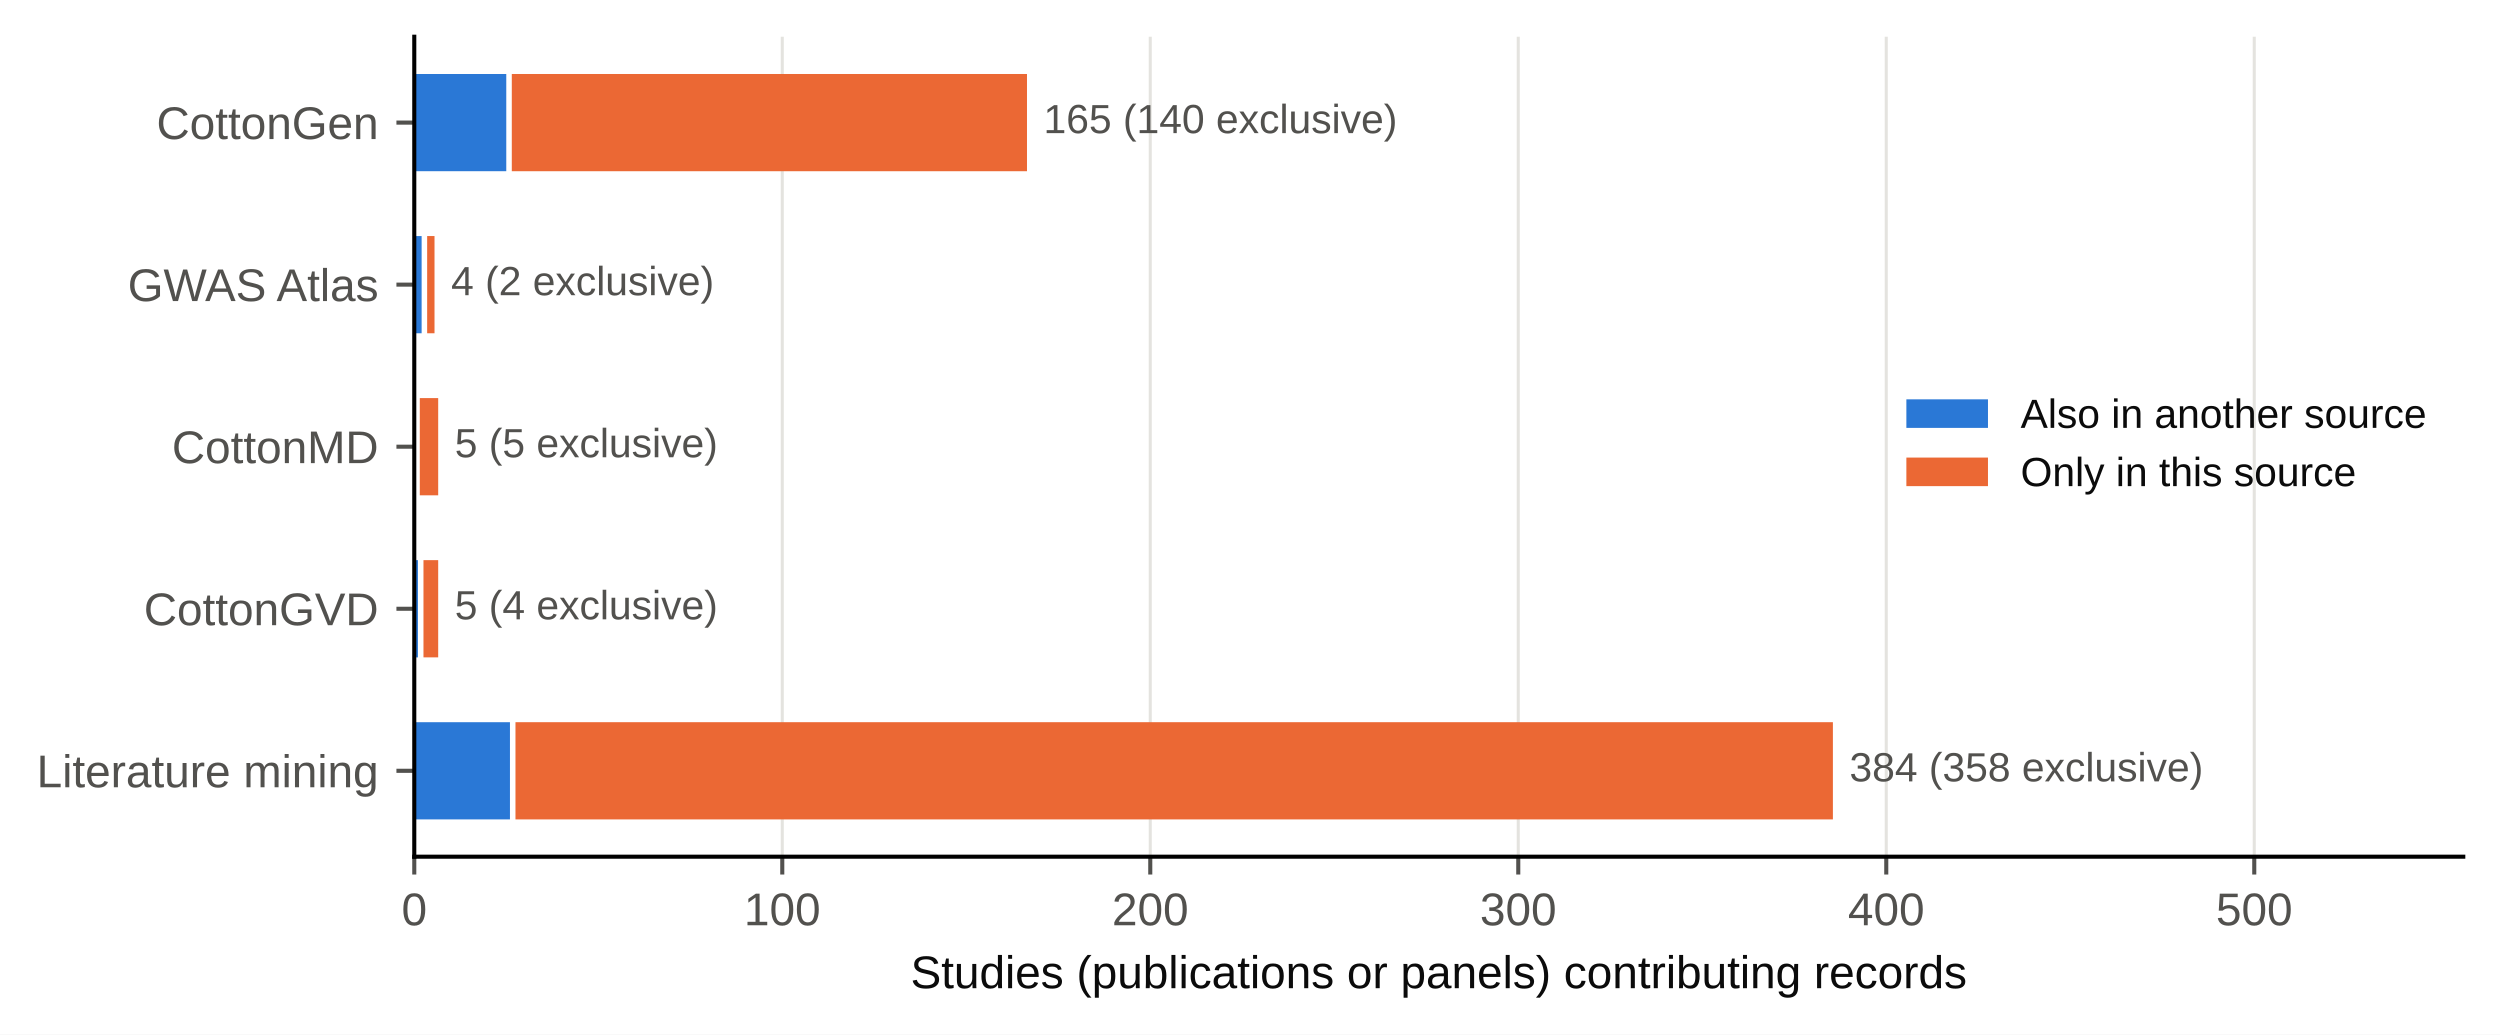
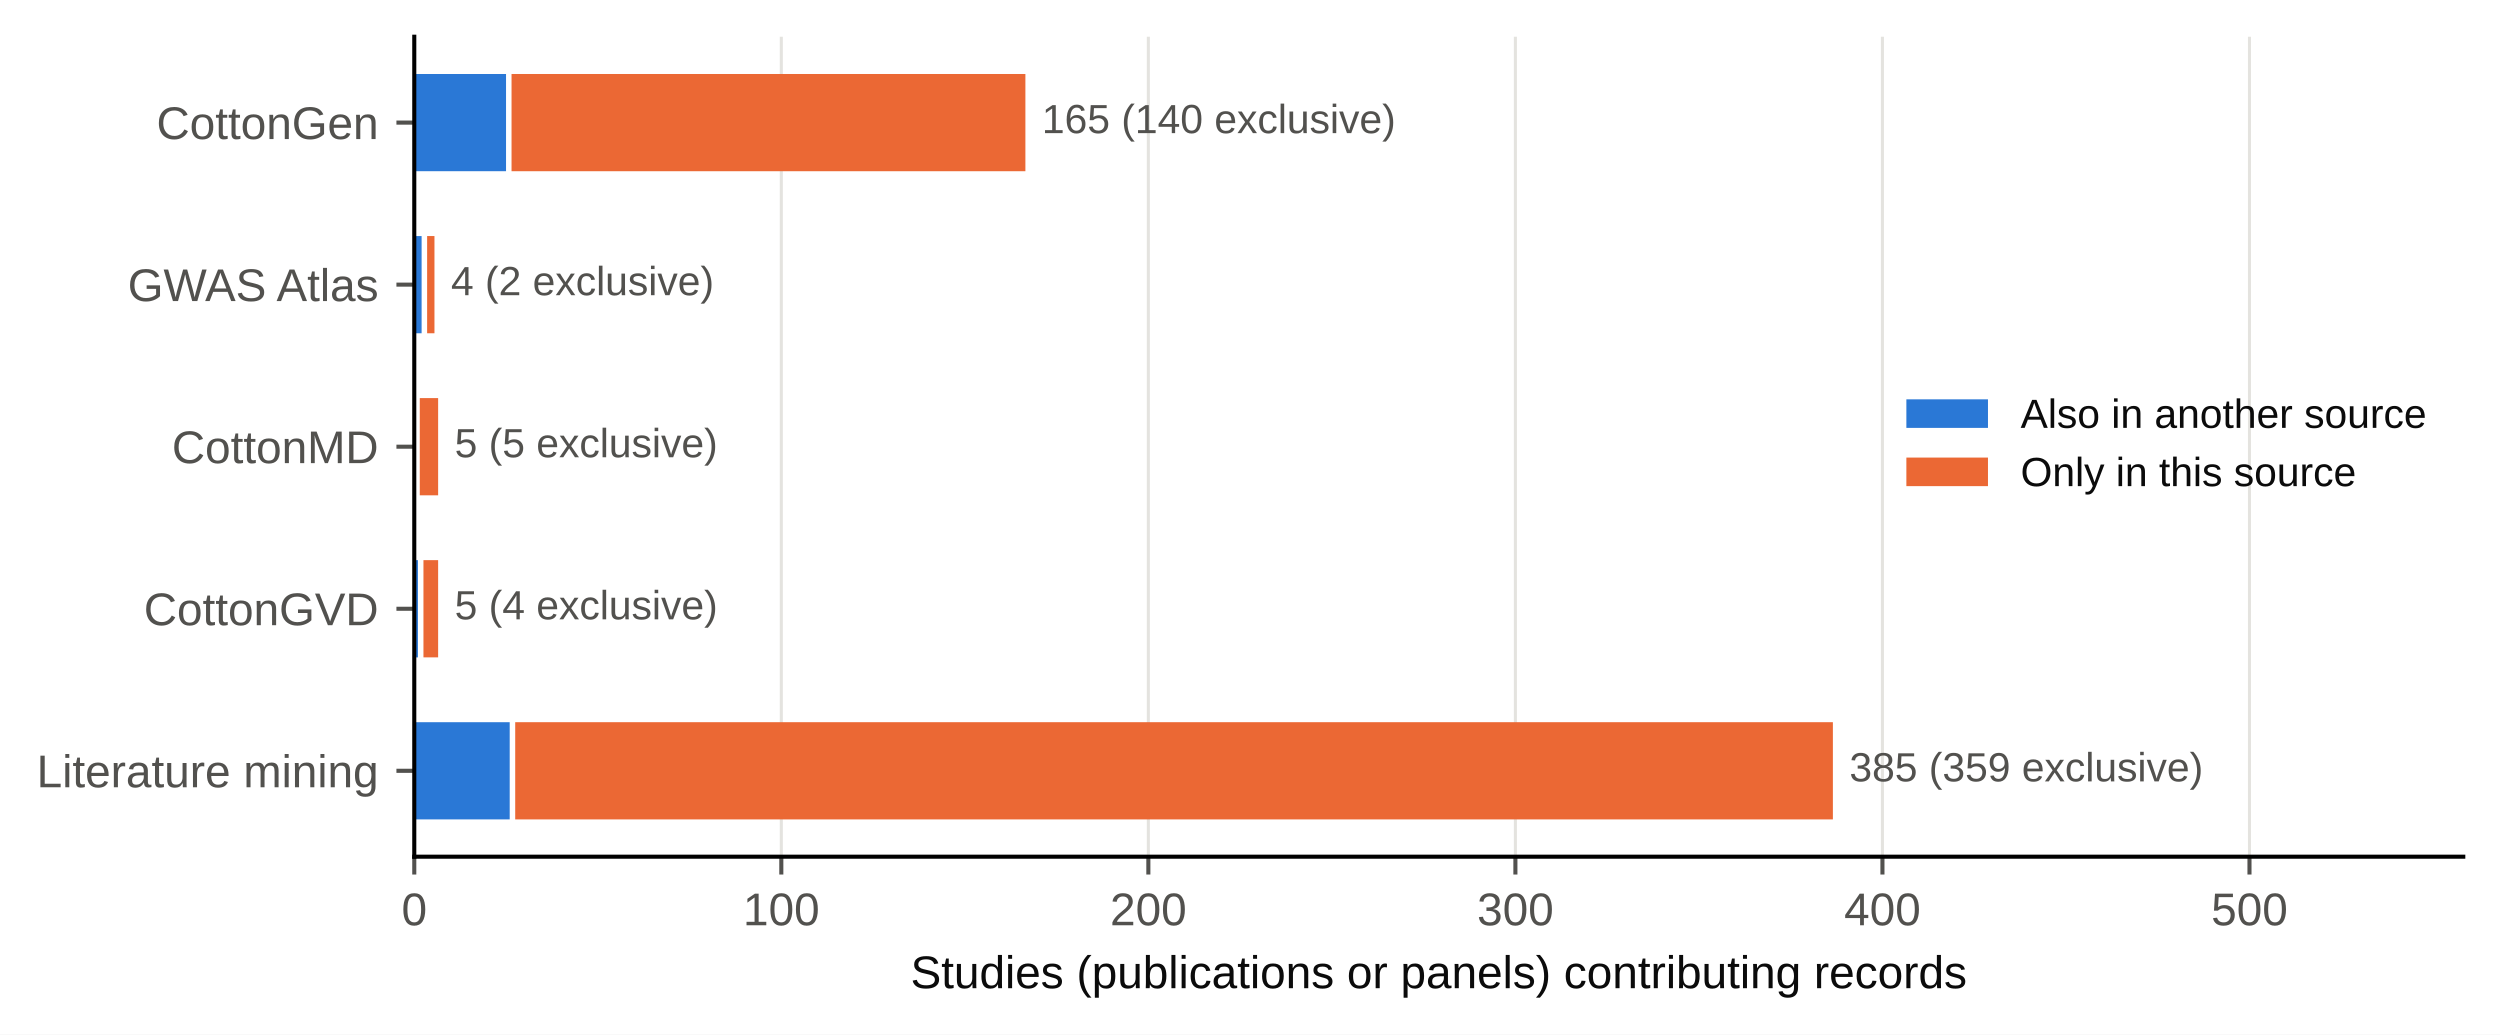
<svg xmlns="http://www.w3.org/2000/svg" xmlns:xlink="http://www.w3.org/1999/xlink" width="490.189pt" height="202.853pt" viewBox="0 0 490.189 202.853" version="1.1">
  <defs>
    <style type="text/css">*{stroke-linejoin: round; stroke-linecap: butt}</style>
  </defs>
  <g id="figure_1">
    <g id="patch_1">
      <path d="M 0 202.853  L 490.189 202.853  L 490.189 0  L 0 0  z " style="fill: #ffffff" />
    </g>
    <g id="axes_1">
      <g id="patch_2">
        <path d="M 81.229 167.976  L 482.989 167.976  L 482.989 7.2  L 81.229 7.2  z " style="fill: #ffffff" />
      </g>
      <g id="matplotlib.axis_1">
        <g id="xtick_1">
          <g id="line2d_1">
-             <path d="M 81.229 167.976  L 81.229 7.2  " clip-path="url(#pe5fe270228)" style="fill: none; stroke: #e4e3df; stroke-width: 0.6; stroke-linecap: square" />
+             <path d="M 81.229 167.976  L 81.229 7.2  " clip-path="url(#p6b795dad96)" style="fill: none; stroke: #e4e3df; stroke-width: 0.6; stroke-linecap: square" />
          </g>
          <g id="line2d_2">
            <defs>
-               <path id="m04fc3ba065" d="M 0 0  L 0 3.5  " style="stroke: #52514e; stroke-width: 0.8" />
+               <path id="m67faf80c84" d="M 0 0  L 0 3.5  " style="stroke: #52514e; stroke-width: 0.8" />
            </defs>
            <g>
-               <use xlink:href="#m04fc3ba065" x="81.229" y="167.976" style="fill: #52514e; stroke: #52514e; stroke-width: 0.8" />
+               <use xlink:href="#m67faf80c84" x="81.229" y="167.976" style="fill: #52514e; stroke: #52514e; stroke-width: 0.8" />
            </g>
          </g>
          <g id="text_1">
            <text style="font-size: 9px; font-family: 'Arial', 'Helvetica', 'DejaVu Sans'; text-anchor: middle; fill: #52514e" x="81.229" y="181.418" transform="rotate(-0 81.22891 181.418)">0</text>
          </g>
        </g>
        <g id="xtick_2">
          <g id="line2d_3">
-             <path d="M 153.384 167.976  L 153.384 7.2  " clip-path="url(#pe5fe270228)" style="fill: none; stroke: #e4e3df; stroke-width: 0.6; stroke-linecap: square" />
+             <path d="M 153.197 167.976  L 153.197 7.2  " clip-path="url(#p6b795dad96)" style="fill: none; stroke: #e4e3df; stroke-width: 0.6; stroke-linecap: square" />
          </g>
          <g id="line2d_4">
            <g>
-               <use xlink:href="#m04fc3ba065" x="153.384" y="167.976" style="fill: #52514e; stroke: #52514e; stroke-width: 0.8" />
+               <use xlink:href="#m67faf80c84" x="153.197" y="167.976" style="fill: #52514e; stroke: #52514e; stroke-width: 0.8" />
            </g>
          </g>
          <g id="text_2">
-             <text style="font-size: 9px; font-family: 'Arial', 'Helvetica', 'DejaVu Sans'; text-anchor: middle; fill: #52514e" x="153.384" y="181.418" transform="rotate(-0 153.3841 181.418)">100</text>
+             <text style="font-size: 9px; font-family: 'Arial', 'Helvetica', 'DejaVu Sans'; text-anchor: middle; fill: #52514e" x="153.197" y="181.418" transform="rotate(-0 153.1967 181.418)">100</text>
          </g>
        </g>
        <g id="xtick_3">
          <g id="line2d_5">
-             <path d="M 225.539 167.976  L 225.539 7.2  " clip-path="url(#pe5fe270228)" style="fill: none; stroke: #e4e3df; stroke-width: 0.6; stroke-linecap: square" />
+             <path d="M 225.164 167.976  L 225.164 7.2  " clip-path="url(#p6b795dad96)" style="fill: none; stroke: #e4e3df; stroke-width: 0.6; stroke-linecap: square" />
          </g>
          <g id="line2d_6">
            <g>
-               <use xlink:href="#m04fc3ba065" x="225.539" y="167.976" style="fill: #52514e; stroke: #52514e; stroke-width: 0.8" />
+               <use xlink:href="#m67faf80c84" x="225.164" y="167.976" style="fill: #52514e; stroke: #52514e; stroke-width: 0.8" />
            </g>
          </g>
          <g id="text_3">
-             <text style="font-size: 9px; font-family: 'Arial', 'Helvetica', 'DejaVu Sans'; text-anchor: middle; fill: #52514e" x="225.539" y="181.418" transform="rotate(-0 225.5393 181.418)">200</text>
+             <text style="font-size: 9px; font-family: 'Arial', 'Helvetica', 'DejaVu Sans'; text-anchor: middle; fill: #52514e" x="225.164" y="181.418" transform="rotate(-0 225.1644 181.418)">200</text>
          </g>
        </g>
        <g id="xtick_4">
          <g id="line2d_7">
-             <path d="M 297.694 167.976  L 297.694 7.2  " clip-path="url(#pe5fe270228)" style="fill: none; stroke: #e4e3df; stroke-width: 0.6; stroke-linecap: square" />
+             <path d="M 297.132 167.976  L 297.132 7.2  " clip-path="url(#p6b795dad96)" style="fill: none; stroke: #e4e3df; stroke-width: 0.6; stroke-linecap: square" />
          </g>
          <g id="line2d_8">
            <g>
-               <use xlink:href="#m04fc3ba065" x="297.694" y="167.976" style="fill: #52514e; stroke: #52514e; stroke-width: 0.8" />
+               <use xlink:href="#m67faf80c84" x="297.132" y="167.976" style="fill: #52514e; stroke: #52514e; stroke-width: 0.8" />
            </g>
          </g>
          <g id="text_4">
-             <text style="font-size: 9px; font-family: 'Arial', 'Helvetica', 'DejaVu Sans'; text-anchor: middle; fill: #52514e" x="297.694" y="181.418" transform="rotate(-0 297.6944 181.418)">300</text>
+             <text style="font-size: 9px; font-family: 'Arial', 'Helvetica', 'DejaVu Sans'; text-anchor: middle; fill: #52514e" x="297.132" y="181.418" transform="rotate(-0 297.1322 181.418)">300</text>
          </g>
        </g>
        <g id="xtick_5">
          <g id="line2d_9">
-             <path d="M 369.85 167.976  L 369.85 7.2  " clip-path="url(#pe5fe270228)" style="fill: none; stroke: #e4e3df; stroke-width: 0.6; stroke-linecap: square" />
+             <path d="M 369.1 167.976  L 369.1 7.2  " clip-path="url(#p6b795dad96)" style="fill: none; stroke: #e4e3df; stroke-width: 0.6; stroke-linecap: square" />
          </g>
          <g id="line2d_10">
            <g>
-               <use xlink:href="#m04fc3ba065" x="369.85" y="167.976" style="fill: #52514e; stroke: #52514e; stroke-width: 0.8" />
+               <use xlink:href="#m67faf80c84" x="369.1" y="167.976" style="fill: #52514e; stroke: #52514e; stroke-width: 0.8" />
            </g>
          </g>
          <g id="text_5">
-             <text style="font-size: 9px; font-family: 'Arial', 'Helvetica', 'DejaVu Sans'; text-anchor: middle; fill: #52514e" x="369.85" y="181.418" transform="rotate(-0 369.8496 181.418)">400</text>
+             <text style="font-size: 9px; font-family: 'Arial', 'Helvetica', 'DejaVu Sans'; text-anchor: middle; fill: #52514e" x="369.1" y="181.418" transform="rotate(-0 369.0999 181.418)">400</text>
          </g>
        </g>
        <g id="xtick_6">
          <g id="line2d_11">
-             <path d="M 442.005 167.976  L 442.005 7.2  " clip-path="url(#pe5fe270228)" style="fill: none; stroke: #e4e3df; stroke-width: 0.6; stroke-linecap: square" />
+             <path d="M 441.068 167.976  L 441.068 7.2  " clip-path="url(#p6b795dad96)" style="fill: none; stroke: #e4e3df; stroke-width: 0.6; stroke-linecap: square" />
          </g>
          <g id="line2d_12">
            <g>
-               <use xlink:href="#m04fc3ba065" x="442.005" y="167.976" style="fill: #52514e; stroke: #52514e; stroke-width: 0.8" />
+               <use xlink:href="#m67faf80c84" x="441.068" y="167.976" style="fill: #52514e; stroke: #52514e; stroke-width: 0.8" />
            </g>
          </g>
          <g id="text_6">
-             <text style="font-size: 9px; font-family: 'Arial', 'Helvetica', 'DejaVu Sans'; text-anchor: middle; fill: #52514e" x="442.005" y="181.418" transform="rotate(-0 442.0048 181.418)">500</text>
+             <text style="font-size: 9px; font-family: 'Arial', 'Helvetica', 'DejaVu Sans'; text-anchor: middle; fill: #52514e" x="441.068" y="181.418" transform="rotate(-0 441.0677 181.418)">500</text>
          </g>
        </g>
        <g id="text_7">
          <text style="font-size: 9px; font-family: 'Arial', 'Helvetica', 'DejaVu Sans'; text-anchor: middle; fill: #0b0b0b" x="282.109" y="193.758" transform="rotate(-0 282.1089 193.7585)">Studies (publications or panels) contributing records</text>
        </g>
      </g>
      <g id="matplotlib.axis_2">
        <g id="ytick_1">
          <g id="line2d_13">
            <defs>
-               <path id="m3a14b8bf10" d="M 0 0  L -3.5 0  " style="stroke: #52514e; stroke-width: 0.8" />
+               <path id="mf3fb4089e6" d="M 0 0  L -3.5 0  " style="stroke: #52514e; stroke-width: 0.8" />
            </defs>
            <g>
-               <use xlink:href="#m3a14b8bf10" x="81.229" y="24.04" style="fill: #52514e; stroke: #52514e; stroke-width: 0.8" />
+               <use xlink:href="#mf3fb4089e6" x="81.229" y="24.04" style="fill: #52514e; stroke: #52514e; stroke-width: 0.8" />
            </g>
          </g>
          <g id="text_8">
            <text style="font-size: 9px; font-family: 'Arial', 'Helvetica', 'DejaVu Sans'; text-anchor: end; fill: #52514e" x="74.229" y="27.261" transform="rotate(-0 74.22891 27.26119)">CottonGen</text>
          </g>
        </g>
        <g id="ytick_2">
          <g id="line2d_14">
            <g>
-               <use xlink:href="#m3a14b8bf10" x="81.229" y="55.814" style="fill: #52514e; stroke: #52514e; stroke-width: 0.8" />
+               <use xlink:href="#mf3fb4089e6" x="81.229" y="55.814" style="fill: #52514e; stroke: #52514e; stroke-width: 0.8" />
            </g>
          </g>
          <g id="text_9">
            <text style="font-size: 9px; font-family: 'Arial', 'Helvetica', 'DejaVu Sans'; text-anchor: end; fill: #52514e" x="74.229" y="59.035" transform="rotate(-0 74.22891 59.0351)">GWAS Atlas</text>
          </g>
        </g>
        <g id="ytick_3">
          <g id="line2d_15">
            <g>
-               <use xlink:href="#m3a14b8bf10" x="81.229" y="87.588" style="fill: #52514e; stroke: #52514e; stroke-width: 0.8" />
+               <use xlink:href="#mf3fb4089e6" x="81.229" y="87.588" style="fill: #52514e; stroke: #52514e; stroke-width: 0.8" />
            </g>
          </g>
          <g id="text_10">
            <text style="font-size: 9px; font-family: 'Arial', 'Helvetica', 'DejaVu Sans'; text-anchor: end; fill: #52514e" x="74.229" y="90.809" transform="rotate(-0 74.22891 90.80902)">CottonMD</text>
          </g>
        </g>
        <g id="ytick_4">
          <g id="line2d_16">
            <g>
-               <use xlink:href="#m3a14b8bf10" x="81.229" y="119.362" style="fill: #52514e; stroke: #52514e; stroke-width: 0.8" />
+               <use xlink:href="#mf3fb4089e6" x="81.229" y="119.362" style="fill: #52514e; stroke: #52514e; stroke-width: 0.8" />
            </g>
          </g>
          <g id="text_11">
            <text style="font-size: 9px; font-family: 'Arial', 'Helvetica', 'DejaVu Sans'; text-anchor: end; fill: #52514e" x="74.229" y="122.583" transform="rotate(-0 74.22891 122.5829)">CottonGVD</text>
          </g>
        </g>
        <g id="ytick_5">
          <g id="line2d_17">
            <g>
-               <use xlink:href="#m3a14b8bf10" x="81.229" y="151.136" style="fill: #52514e; stroke: #52514e; stroke-width: 0.8" />
+               <use xlink:href="#mf3fb4089e6" x="81.229" y="151.136" style="fill: #52514e; stroke: #52514e; stroke-width: 0.8" />
            </g>
          </g>
          <g id="text_12">
            <text style="font-size: 9px; font-family: 'Arial', 'Helvetica', 'DejaVu Sans'; text-anchor: end; fill: #52514e" x="74.229" y="154.357" transform="rotate(-0 74.22891 154.3568)">Literature mining</text>
          </g>
        </g>
      </g>
      <g id="patch_3">
-         <path d="M 81.229 33.572  L 99.268 33.572  L 99.268 14.508  L 81.229 14.508  z " clip-path="url(#pe5fe270228)" style="fill: #2a78d6" />
+         <path d="M 81.229 33.572  L 99.221 33.572  L 99.221 14.508  L 81.229 14.508  z " clip-path="url(#p6b795dad96)" style="fill: #2a78d6" />
      </g>
      <g id="patch_4">
-         <path d="M 81.229 65.346  L 82.672 65.346  L 82.672 46.282  L 81.229 46.282  z " clip-path="url(#pe5fe270228)" style="fill: #2a78d6" />
+         <path d="M 81.229 65.346  L 82.668 65.346  L 82.668 46.282  L 81.229 46.282  z " clip-path="url(#p6b795dad96)" style="fill: #2a78d6" />
      </g>
      <g id="patch_5">
-         <path d="M 81.229 97.12  L 81.229 97.12  L 81.229 78.056  L 81.229 78.056  z " clip-path="url(#pe5fe270228)" style="fill: #2a78d6" />
+         <path d="M 81.229 97.12  L 81.229 97.12  L 81.229 78.056  L 81.229 78.056  z " clip-path="url(#p6b795dad96)" style="fill: #2a78d6" />
      </g>
      <g id="patch_6">
-         <path d="M 81.229 128.894  L 81.95 128.894  L 81.95 109.83  L 81.229 109.83  z " clip-path="url(#pe5fe270228)" style="fill: #2a78d6" />
+         <path d="M 81.229 128.894  L 81.949 128.894  L 81.949 109.83  L 81.229 109.83  z " clip-path="url(#p6b795dad96)" style="fill: #2a78d6" />
      </g>
      <g id="patch_7">
-         <path d="M 81.229 160.668  L 99.989 160.668  L 99.989 141.604  L 81.229 141.604  z " clip-path="url(#pe5fe270228)" style="fill: #2a78d6" />
+         <path d="M 81.229 160.668  L 99.941 160.668  L 99.941 141.604  L 81.229 141.604  z " clip-path="url(#p6b795dad96)" style="fill: #2a78d6" />
      </g>
      <g id="patch_8">
-         <path d="M 100.35 33.572  L 201.367 33.572  L 201.367 14.508  L 100.35 14.508  z " clip-path="url(#pe5fe270228)" style="fill: #eb6834" />
+         <path d="M 100.3 33.572  L 201.055 33.572  L 201.055 14.508  L 100.3 14.508  z " clip-path="url(#p6b795dad96)" style="fill: #eb6834" />
      </g>
      <g id="patch_9">
-         <path d="M 83.754 65.346  L 85.197 65.346  L 85.197 46.282  L 83.754 46.282  z " clip-path="url(#pe5fe270228)" style="fill: #eb6834" />
+         <path d="M 83.748 65.346  L 85.187 65.346  L 85.187 46.282  L 83.748 46.282  z " clip-path="url(#p6b795dad96)" style="fill: #eb6834" />
      </g>
      <g id="patch_10">
-         <path d="M 82.311 97.12  L 85.919 97.12  L 85.919 78.056  L 82.311 78.056  z " clip-path="url(#pe5fe270228)" style="fill: #eb6834" />
+         <path d="M 82.308 97.12  L 85.907 97.12  L 85.907 78.056  L 82.308 78.056  z " clip-path="url(#p6b795dad96)" style="fill: #eb6834" />
      </g>
      <g id="patch_11">
-         <path d="M 83.033 128.894  L 85.919 128.894  L 85.919 109.83  L 83.033 109.83  z " clip-path="url(#pe5fe270228)" style="fill: #eb6834" />
+         <path d="M 83.028 128.894  L 85.907 128.894  L 85.907 109.83  L 83.028 109.83  z " clip-path="url(#p6b795dad96)" style="fill: #eb6834" />
      </g>
      <g id="patch_12">
-         <path d="M 101.072 160.668  L 359.387 160.668  L 359.387 141.604  L 101.072 141.604  z " clip-path="url(#pe5fe270228)" style="fill: #eb6834" />
+         <path d="M 101.02 160.668  L 359.384 160.668  L 359.384 141.604  L 101.02 141.604  z " clip-path="url(#p6b795dad96)" style="fill: #eb6834" />
      </g>
      <g id="patch_13">
        <path d="M 81.229 167.976  L 81.229 7.2  " style="fill: none; stroke: #000000; stroke-width: 0.8; stroke-linejoin: miter; stroke-linecap: square" />
      </g>
      <g id="patch_14">
        <path d="M 81.229 167.976  L 482.989 167.976  " style="fill: none; stroke: #000000; stroke-width: 0.8; stroke-linejoin: miter; stroke-linecap: square" />
      </g>
      <g id="text_13">
-         <text style="font-size: 8px; font-family: 'Arial', 'Helvetica', 'DejaVu Sans'; text-anchor: start; fill: #52514e" x="204.614" y="26.11" transform="rotate(-0 204.6143 26.11017)">165  (140 exclusive)</text>
+         <text style="font-size: 8px; font-family: 'Arial', 'Helvetica', 'DejaVu Sans'; text-anchor: start; fill: #52514e" x="204.294" y="26.11" transform="rotate(-0 204.2938 26.11017)">165  (140 exclusive)</text>
      </g>
      <g id="text_14">
-         <text style="font-size: 8px; font-family: 'Arial', 'Helvetica', 'DejaVu Sans'; text-anchor: start; fill: #52514e" x="88.444" y="57.884" transform="rotate(-0 88.44442 57.88409)">4  (2 exclusive)</text>
+         <text style="font-size: 8px; font-family: 'Arial', 'Helvetica', 'DejaVu Sans'; text-anchor: start; fill: #52514e" x="88.426" y="57.884" transform="rotate(-0 88.42568 57.88409)">4  (2 exclusive)</text>
      </g>
      <g id="text_15">
-         <text style="font-size: 8px; font-family: 'Arial', 'Helvetica', 'DejaVu Sans'; text-anchor: start; fill: #52514e" x="89.166" y="89.658" transform="rotate(-0 89.16598 89.658)">5  (5 exclusive)</text>
+         <text style="font-size: 8px; font-family: 'Arial', 'Helvetica', 'DejaVu Sans'; text-anchor: start; fill: #52514e" x="89.145" y="89.658" transform="rotate(-0 89.14536 89.658)">5  (5 exclusive)</text>
      </g>
      <g id="text_16">
-         <text style="font-size: 8px; font-family: 'Arial', 'Helvetica', 'DejaVu Sans'; text-anchor: start; fill: #52514e" x="89.166" y="121.432" transform="rotate(-0 89.16598 121.4319)">5  (4 exclusive)</text>
+         <text style="font-size: 8px; font-family: 'Arial', 'Helvetica', 'DejaVu Sans'; text-anchor: start; fill: #52514e" x="89.145" y="121.432" transform="rotate(-0 89.14536 121.4319)">5  (4 exclusive)</text>
      </g>
      <g id="text_17">
-         <text style="font-size: 8px; font-family: 'Arial', 'Helvetica', 'DejaVu Sans'; text-anchor: start; fill: #52514e" x="362.634" y="153.206" transform="rotate(-0 362.6341 153.2058)">384  (358 exclusive)</text>
+         <text style="font-size: 8px; font-family: 'Arial', 'Helvetica', 'DejaVu Sans'; text-anchor: start; fill: #52514e" x="362.623" y="153.206" transform="rotate(-0 362.6228 153.2058)">385  (359 exclusive)</text>
      </g>
      <g id="legend_1">
        <g id="patch_15">
          <path d="M 373.793 83.9  L 389.793 83.9  L 389.793 78.3  L 373.793 78.3  z " style="fill: #2a78d6" />
        </g>
        <g id="text_18">
          <text style="font-size: 8px; font-family: 'Arial', 'Helvetica', 'DejaVu Sans'; text-anchor: start; fill: #0b0b0b" x="396.193" y="83.9" transform="rotate(-0 396.1927 83.89987)">Also in another source</text>
        </g>
        <g id="patch_16">
          <path d="M 373.793 95.319  L 389.793 95.319  L 389.793 89.719  L 373.793 89.719  z " style="fill: #eb6834" />
        </g>
        <g id="text_19">
          <text style="font-size: 8px; font-family: 'Arial', 'Helvetica', 'DejaVu Sans'; text-anchor: start; fill: #0b0b0b" x="396.193" y="95.319" transform="rotate(-0 396.1927 95.31862)">Only in this source</text>
        </g>
      </g>
    </g>
  </g>
  <defs>
-     <clipPath id="pe5fe270228">
+     <clipPath id="p6b795dad96">
      <rect x="81.229" y="7.2" width="401.76" height="160.776" />
    </clipPath>
  </defs>
</svg>
